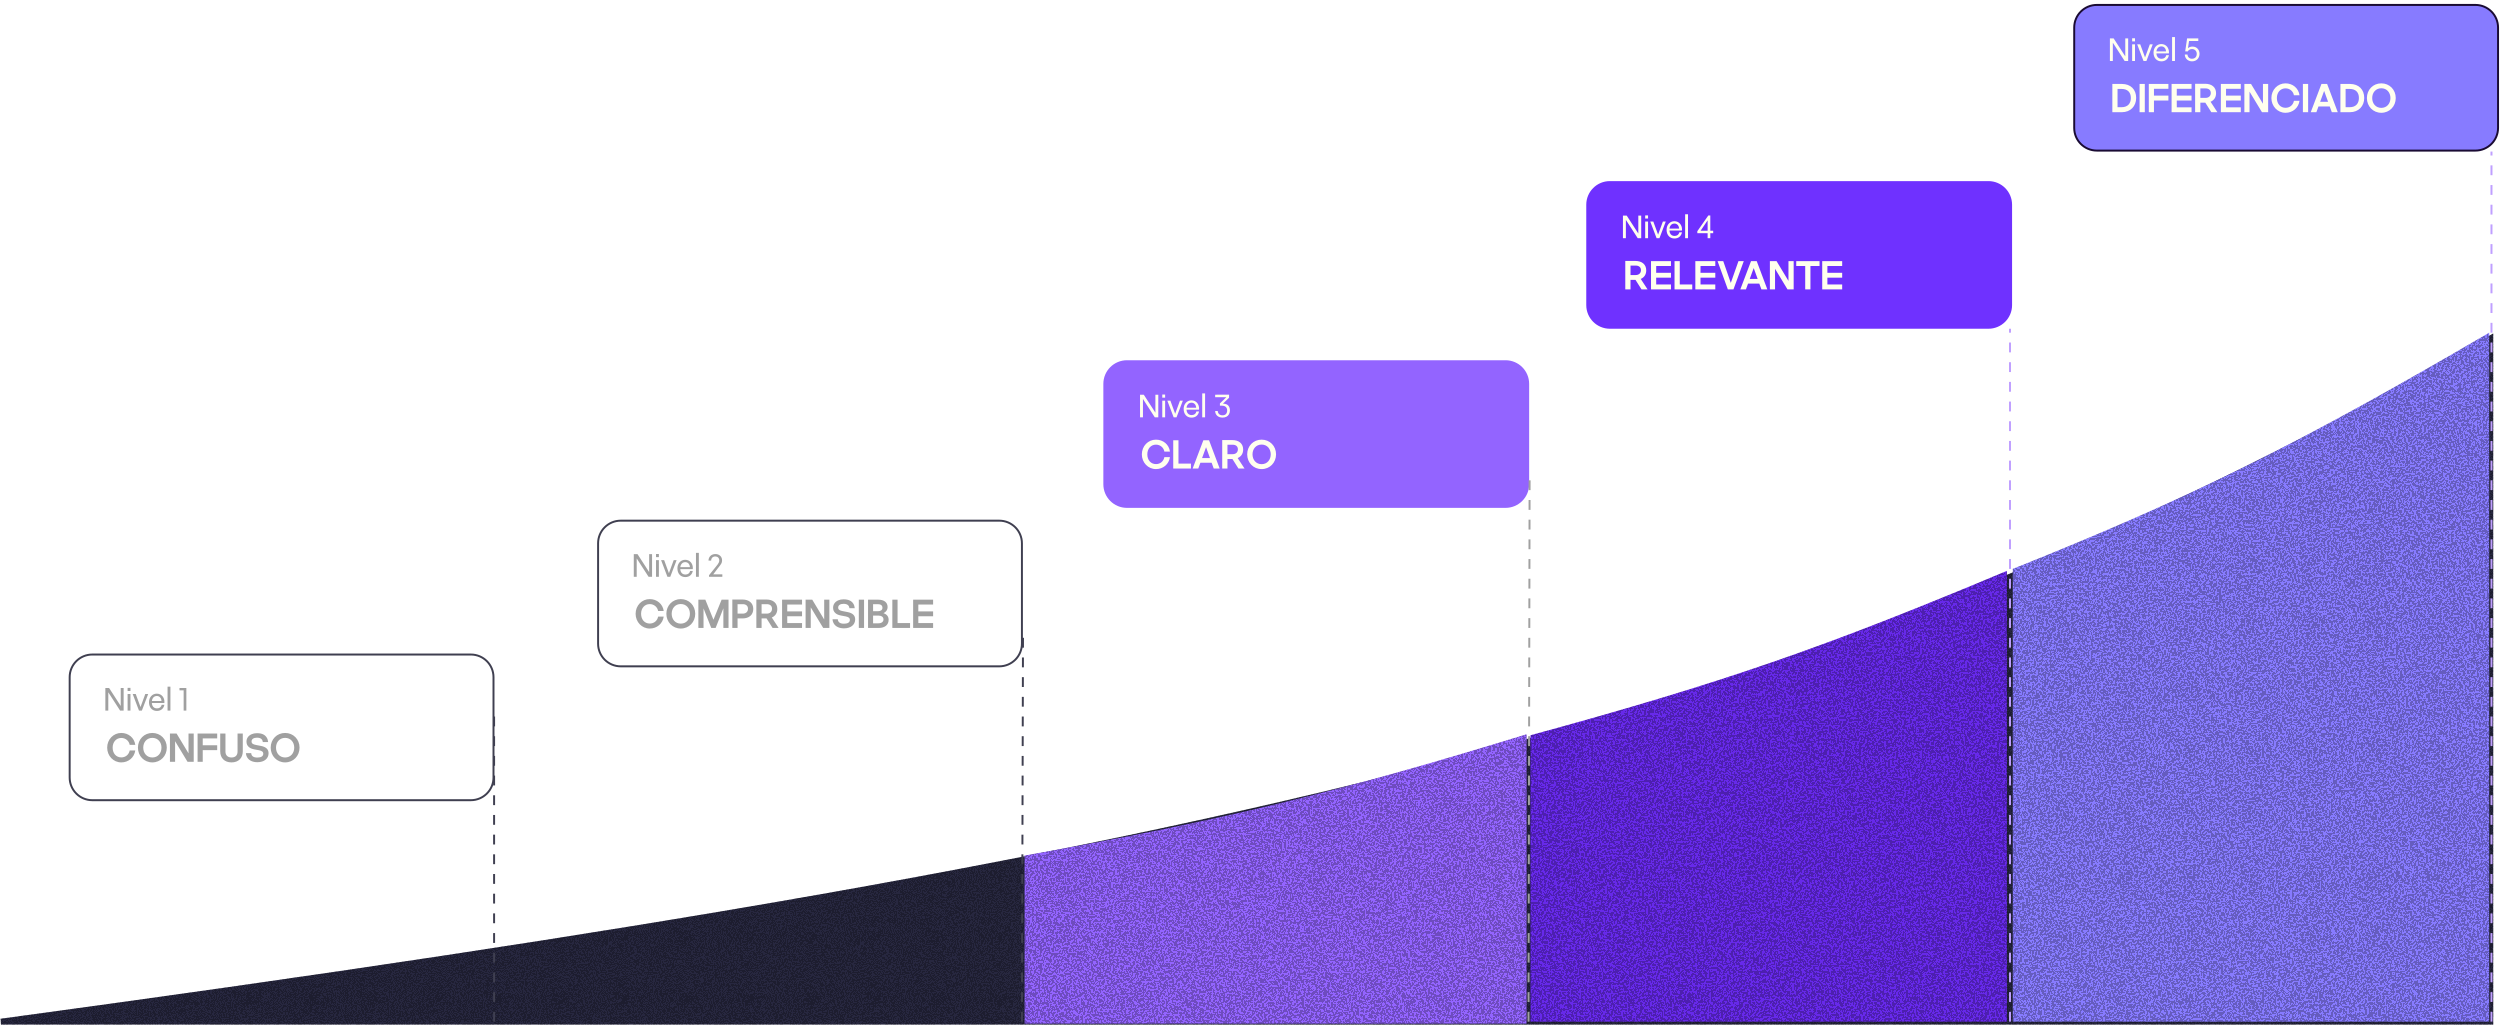
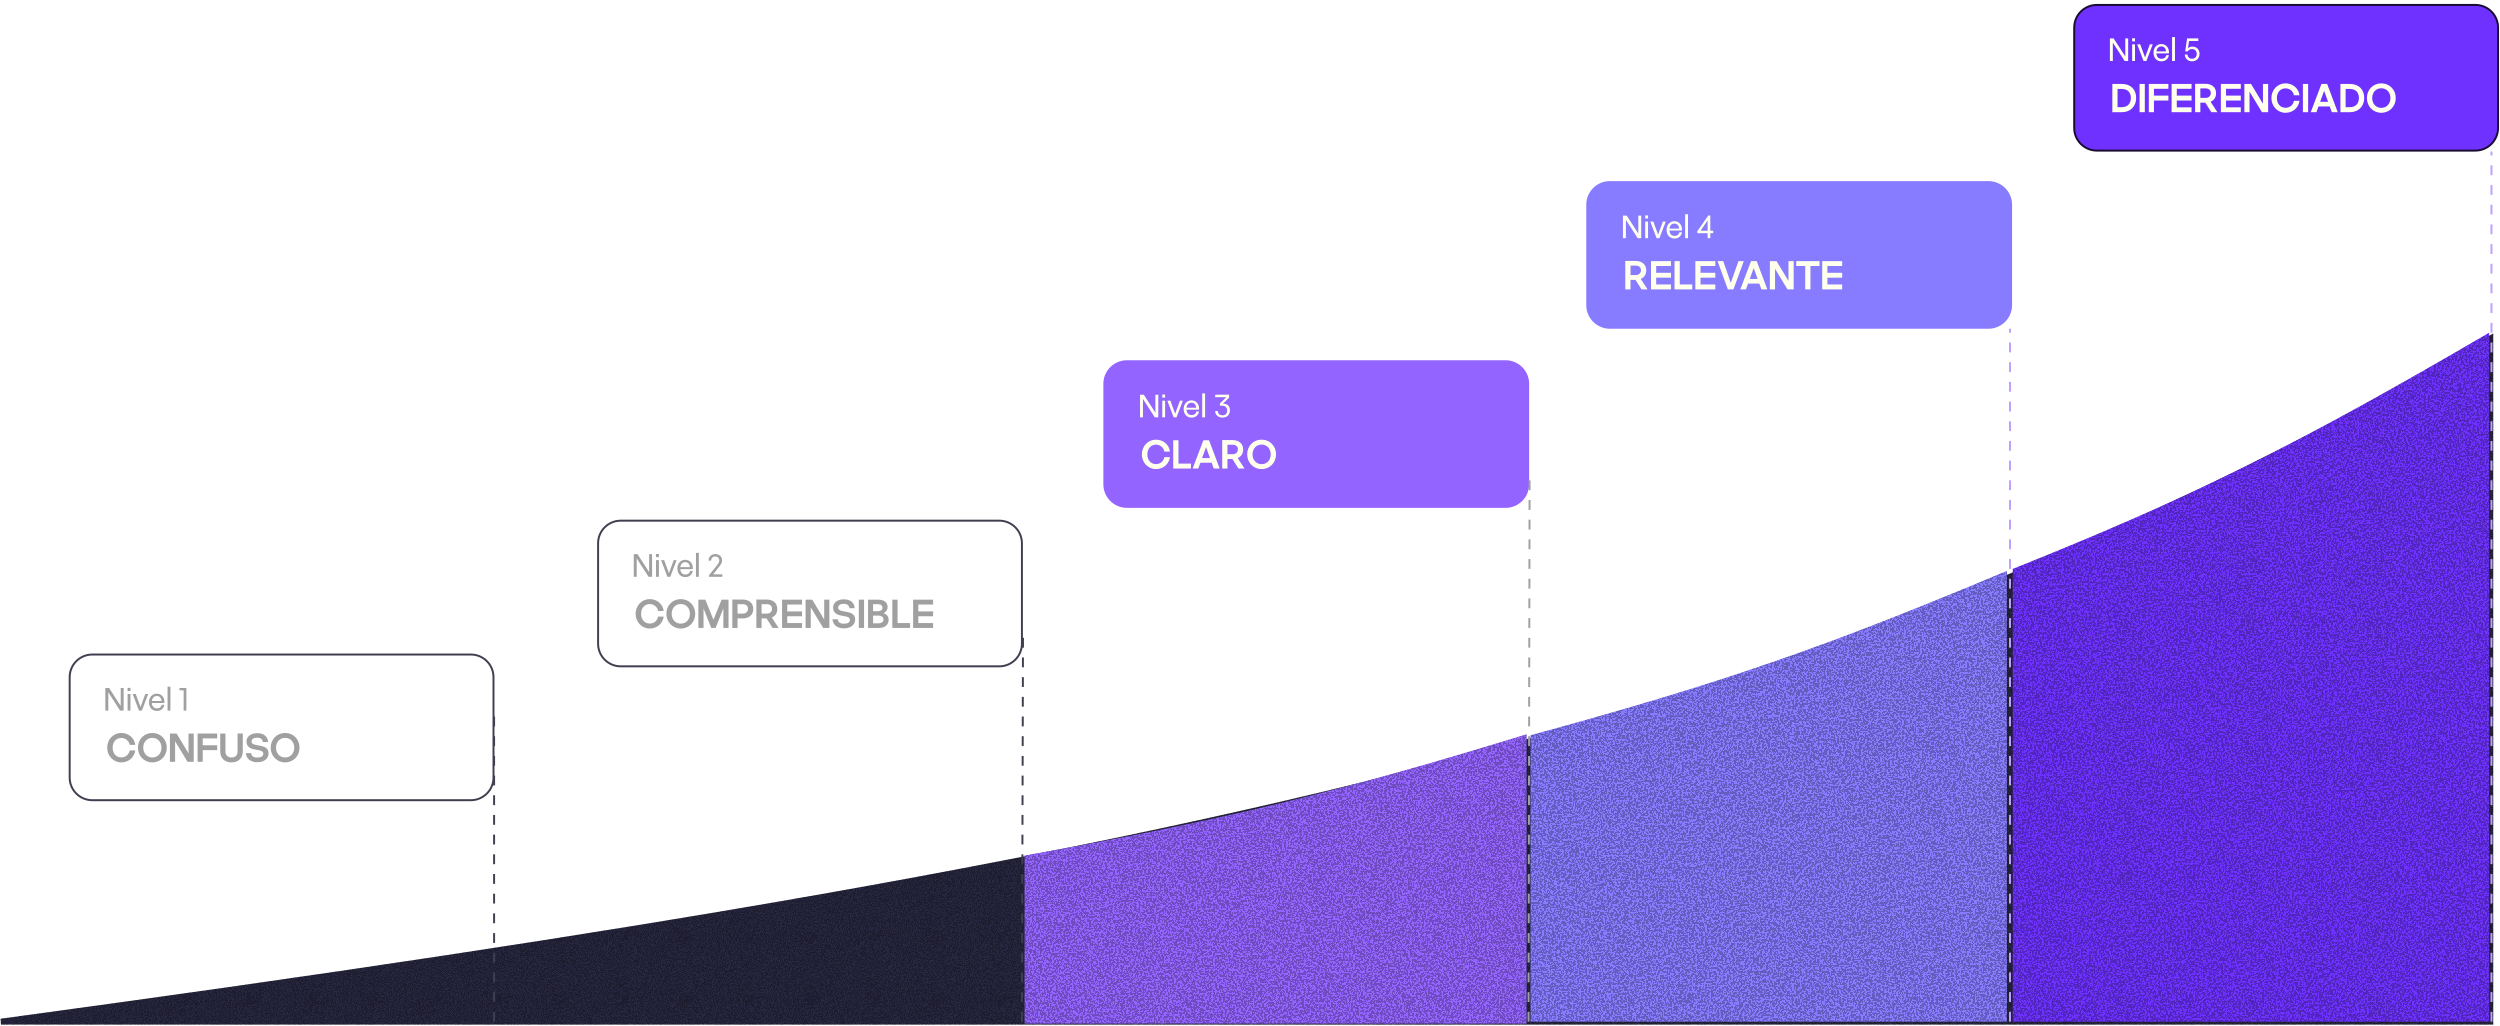
<svg xmlns="http://www.w3.org/2000/svg" width="1270" height="521" viewBox="0 0 1270 521" fill="none">
  <g filter="url(#filter0_n_4487_11556)">
    <path d="M1265.06 519H0.5C638.661 432.535 933.625 362.718 1265.06 172V519Z" fill="#27273F" />
    <path d="M1265.06 519H0.5C638.661 432.535 933.625 362.718 1265.06 172V519Z" stroke="#27273F" stroke-width="3" />
  </g>
-   <rect x="806.324" y="92.5" width="215.307" height="74" rx="11.5" fill="#6F31FF" stroke="#6F31FF" />
+   <rect x="806.324" y="92.5" width="215.307" height="74" rx="11.5" fill="#877BFF" stroke="#877BFF" />
  <path d="M833.737 121H831.961L825.945 111.688V121H824.457V109.512H826.361L832.265 118.632V109.512H833.737V121ZM835.754 111.032V109.432H837.21V111.032H835.754ZM837.21 112.536V121H835.754V112.536H837.21ZM844.743 112.536H846.215L842.999 121H841.543L838.327 112.536H839.879L842.311 119.176L844.743 112.536ZM850.619 121.16C848.219 121.16 846.619 119.384 846.619 116.712C846.619 114.232 848.299 112.376 850.571 112.376C851.803 112.376 852.811 112.872 853.515 113.72C854.203 114.568 854.459 115.592 854.459 116.552C854.459 116.744 854.443 116.936 854.427 117.128H848.075C848.107 117.64 848.203 118.072 848.379 118.44C848.779 119.336 849.563 119.864 850.667 119.864C851.963 119.864 852.827 119.208 853.083 118.04H854.443C854.043 120.04 852.603 121.16 850.619 121.16ZM848.091 116.12H852.971C852.907 114.632 851.995 113.56 850.571 113.56C849.547 113.56 848.811 114.12 848.379 115.016C848.235 115.32 848.139 115.688 848.091 116.12ZM857.506 108.84V121H856.05V108.84H857.506ZM870.304 117.208V118.472H868.832V121H867.472V118.472H862.24V117.464L867.824 109.464H868.832V117.208H870.304ZM867.472 111.928L863.904 117.208H867.472V111.928Z" fill="#FFFFEE" />
  <path d="M830.784 142.16H828.304V147H825.644V132.56H830.784C834.124 132.56 836.284 134.34 836.284 137.34C836.284 139.4 835.324 140.82 833.704 141.6C833.624 141.62 833.544 141.66 833.484 141.68L836.964 147H833.884L830.824 142.16H830.784ZM830.964 134.92H828.304V139.72H830.964C832.464 139.72 833.604 138.84 833.604 137.24C833.604 135.74 832.544 134.92 830.964 134.92ZM841.351 144.52H848.851V147H838.711V132.64H848.851V135.12H841.351L841.331 138.58H848.851V141.06H841.331L841.351 144.52ZM859.663 144.52V147H850.663V132.64H853.323V144.52H859.663ZM863.871 144.52H871.371V147H861.231V132.64H871.371V135.12H863.871L863.851 138.58H871.371V141.06H863.851L863.871 144.52ZM883.143 132.64H885.843L880.603 147H877.743L872.523 132.64H875.403L879.243 143.72L883.143 132.64ZM886.946 147H884.086L889.526 132.64H892.406L897.806 147H894.786L893.726 144.08H888.006L886.946 147ZM890.886 136.18L888.866 141.7H892.886L890.886 136.18ZM911.181 147H908.041L901.721 136.54V147H899.101V132.64H902.481L908.541 142.7V132.64H911.181V147ZM919.705 135.12V147H917.045V135.12H912.485V132.64H924.325V135.12H919.705ZM928.324 144.52H935.824V147H925.684V132.64H935.824V135.12H928.324L928.304 138.58H935.824V141.06H928.304L928.324 144.52Z" fill="#FFFFEE" />
  <rect x="560.5" y="183" width="216.307" height="75" rx="12" fill="#9364FF" />
  <path d="M588.413 212H586.637L580.621 202.688V212H579.133V200.512H581.037L586.941 209.632V200.512H588.413V212ZM590.43 202.032V200.432H591.886V202.032H590.43ZM591.886 203.536V212H590.43V203.536H591.886ZM599.419 203.536H600.891L597.675 212H596.219L593.003 203.536H594.555L596.987 210.176L599.419 203.536ZM605.294 212.16C602.894 212.16 601.294 210.384 601.294 207.712C601.294 205.232 602.974 203.376 605.246 203.376C606.478 203.376 607.486 203.872 608.19 204.72C608.878 205.568 609.134 206.592 609.134 207.552C609.134 207.744 609.118 207.936 609.102 208.128H602.75C602.782 208.64 602.878 209.072 603.054 209.44C603.454 210.336 604.238 210.864 605.342 210.864C606.638 210.864 607.502 210.208 607.758 209.04H609.118C608.718 211.04 607.278 212.16 605.294 212.16ZM602.766 207.12H607.646C607.582 205.632 606.67 204.56 605.246 204.56C604.222 204.56 603.486 205.12 603.054 206.016C602.91 206.32 602.814 206.688 602.766 207.12ZM612.182 199.84V212H610.726V199.84H612.182ZM621.044 212.144C618.836 212.144 617.332 210.816 617.3 208.8H618.628C618.692 210.144 619.636 210.976 621.044 210.976C622.516 210.976 623.396 210.096 623.396 208.48C623.396 206.992 622.404 206.096 620.804 206.096H619.716V204.928L622.932 201.84V201.792H617.3V200.512L624.372 200.48V202.048L621.252 205.056C622.58 205.088 623.508 205.44 624.036 206.096C624.548 206.752 624.804 207.536 624.804 208.448C624.804 209.92 624.148 211.152 623.012 211.712C622.452 212 621.796 212.144 621.044 212.144Z" fill="#FFFFEE" />
  <path d="M587.219 238.3C583.219 238.3 580.059 235 580.059 230.8C580.059 226.62 583.219 223.34 587.219 223.34C590.879 223.34 593.859 225.8 594.339 229.4H591.499C591.159 227.36 589.379 225.88 587.239 225.88C584.659 225.88 582.839 227.92 582.839 230.8C582.839 233.72 584.619 235.76 587.239 235.76C589.439 235.76 591.099 234.32 591.499 232.22H594.339C593.819 235.82 590.899 238.3 587.219 238.3ZM605.003 235.52V238H596.003V223.64H598.663V235.52H605.003ZM608.731 238H605.871L611.311 223.64H614.191L619.591 238H616.571L615.511 235.08H609.791L608.731 238ZM612.671 227.18L610.651 232.7H614.671L612.671 227.18ZM626.026 233.16H623.546V238H620.886V223.56H626.026C629.366 223.56 631.526 225.34 631.526 228.34C631.526 230.4 630.566 231.82 628.946 232.6C628.866 232.62 628.786 232.66 628.726 232.68L632.206 238H629.126L626.066 233.16H626.026ZM626.206 225.92H623.546V230.72H626.206C627.706 230.72 628.846 229.84 628.846 228.24C628.846 226.74 627.786 225.92 626.206 225.92ZM640.894 238.3C636.754 238.3 633.574 235.06 633.574 230.8C633.574 226.54 636.754 223.34 640.894 223.34C645.054 223.34 648.234 226.54 648.234 230.8C648.234 235.06 645.054 238.3 640.894 238.3ZM640.894 235.8C643.734 235.8 645.534 233.58 645.534 230.8C645.534 228.04 643.734 225.84 640.894 225.84C638.074 225.84 636.274 228.04 636.274 230.8C636.274 233.58 638.074 235.8 640.894 235.8Z" fill="#FFFFEE" />
-   <rect x="1053.7" y="2.5" width="215.307" height="74" rx="11.5" fill="#877BFF" stroke="#1A0B33" />
+   <rect x="1053.7" y="2.5" width="215.307" height="74" rx="11.5" fill="#6F31FF" stroke="#1A0B33" />
  <path d="M1081.11 31H1079.33L1073.32 21.688V31H1071.83V19.512H1073.73L1079.64 28.632V19.512H1081.11V31ZM1083.13 21.032V19.432H1084.58V21.032H1083.13ZM1084.58 22.536V31H1083.13V22.536H1084.58ZM1092.11 22.536H1093.59L1090.37 31H1088.91L1085.7 22.536H1087.25L1089.68 29.176L1092.11 22.536ZM1097.99 31.16C1095.59 31.16 1093.99 29.384 1093.99 26.712C1093.99 24.232 1095.67 22.376 1097.94 22.376C1099.17 22.376 1100.18 22.872 1100.89 23.72C1101.57 24.568 1101.83 25.592 1101.83 26.552C1101.83 26.744 1101.81 26.936 1101.8 27.128H1095.45C1095.48 27.64 1095.57 28.072 1095.75 28.44C1096.15 29.336 1096.93 29.864 1098.04 29.864C1099.33 29.864 1100.2 29.208 1100.45 28.04H1101.81C1101.41 30.04 1099.97 31.16 1097.99 31.16ZM1095.46 26.12H1100.34C1100.28 24.632 1099.37 23.56 1097.94 23.56C1096.92 23.56 1096.18 24.12 1095.75 25.016C1095.61 25.32 1095.51 25.688 1095.46 26.12ZM1104.88 18.84V31H1103.42V18.84H1104.88ZM1113.55 31.16C1111.5 31.16 1109.93 29.704 1109.87 27.704H1111.23C1111.34 29.032 1112.25 29.848 1113.53 29.848C1115.12 29.848 1115.95 28.776 1115.95 27.352C1115.95 26.04 1115.05 24.92 1113.55 24.92C1112.54 24.92 1111.77 25.416 1111.34 26.136L1110.08 26.088L1111.04 19.512H1116.73V20.824H1112.03L1111.48 24.488C1112.11 23.912 1112.96 23.656 1113.74 23.656C1116.04 23.656 1117.36 25.352 1117.36 27.336C1117.36 29.432 1115.93 31.16 1113.55 31.16Z" fill="#FFFFEE" />
  <path d="M1077.89 57H1073.07V42.64H1077.89C1082.47 42.64 1085.17 45.54 1085.17 49.76C1085.17 53.9 1082.35 57 1077.89 57ZM1077.77 45.18H1075.71V54.46H1077.77C1080.85 54.46 1082.47 52.62 1082.47 49.76C1082.47 46.92 1080.85 45.18 1077.77 45.18ZM1089.56 42.64V57H1086.9V42.64H1089.56ZM1094.21 51.06V57H1091.59V42.64H1101.55V45.12H1094.21V48.58H1101.55V51.06H1094.21ZM1105.81 54.52H1113.31V57H1103.17V42.64H1113.31V45.12H1105.81L1105.79 48.58H1113.31V51.06H1105.79L1105.81 54.52ZM1120.26 52.16H1117.78V57H1115.12V42.56H1120.26C1123.6 42.56 1125.76 44.34 1125.76 47.34C1125.76 49.4 1124.8 50.82 1123.18 51.6C1123.1 51.62 1123.02 51.66 1122.96 51.68L1126.44 57H1123.36L1120.3 52.16H1120.26ZM1120.44 44.92H1117.78V49.72H1120.44C1121.94 49.72 1123.08 48.84 1123.08 47.24C1123.08 45.74 1122.02 44.92 1120.44 44.92ZM1130.83 54.52H1138.33V57H1128.19V42.64H1138.33V45.12H1130.83L1130.81 48.58H1138.33V51.06H1130.81L1130.83 54.52ZM1152.22 57H1149.08L1142.76 46.54V57H1140.14V42.64H1143.52L1149.58 52.7V42.64H1152.22V57ZM1161.03 57.3C1157.03 57.3 1153.87 54 1153.87 49.8C1153.87 45.62 1157.03 42.34 1161.03 42.34C1164.69 42.34 1167.67 44.8 1168.15 48.4H1165.31C1164.97 46.36 1163.19 44.88 1161.05 44.88C1158.47 44.88 1156.65 46.92 1156.65 49.8C1156.65 52.72 1158.43 54.76 1161.05 54.76C1163.25 54.76 1164.91 53.32 1165.31 51.22H1168.15C1167.63 54.82 1164.71 57.3 1161.03 57.3ZM1172.53 42.64V57H1169.87V42.64H1172.53ZM1176.72 57H1173.86L1179.3 42.64H1182.18L1187.58 57H1184.56L1183.5 54.08H1177.78L1176.72 57ZM1180.66 46.18L1178.64 51.7H1182.66L1180.66 46.18ZM1193.75 57H1188.93V42.64H1193.75C1198.33 42.64 1201.03 45.54 1201.03 49.76C1201.03 53.9 1198.21 57 1193.75 57ZM1193.63 45.18H1191.57V54.46H1193.63C1196.71 54.46 1198.33 52.62 1198.33 49.76C1198.33 46.92 1196.71 45.18 1193.63 45.18ZM1209.7 57.3C1205.56 57.3 1202.38 54.06 1202.38 49.8C1202.38 45.54 1205.56 42.34 1209.7 42.34C1213.86 42.34 1217.04 45.54 1217.04 49.8C1217.04 54.06 1213.86 57.3 1209.7 57.3ZM1209.7 54.8C1212.54 54.8 1214.34 52.58 1214.34 49.8C1214.34 47.04 1212.54 44.84 1209.7 44.84C1206.88 44.84 1205.08 47.04 1205.08 49.8C1205.08 52.58 1206.88 54.8 1209.7 54.8Z" fill="#FFFFEE" />
  <path d="M331.241 293H329.465L323.449 283.688V293H321.961V281.512H323.865L329.769 290.632V281.512H331.241V293ZM333.258 283.032V281.432H334.714V283.032H333.258ZM334.714 284.536V293H333.258V284.536H334.714ZM342.247 284.536H343.719L340.503 293H339.047L335.831 284.536H337.383L339.815 291.176L342.247 284.536ZM348.123 293.16C345.723 293.16 344.123 291.384 344.123 288.712C344.123 286.232 345.803 284.376 348.075 284.376C349.307 284.376 350.315 284.872 351.019 285.72C351.707 286.568 351.963 287.592 351.963 288.552C351.963 288.744 351.947 288.936 351.931 289.128H345.579C345.611 289.64 345.707 290.072 345.883 290.44C346.283 291.336 347.067 291.864 348.171 291.864C349.467 291.864 350.331 291.208 350.587 290.04H351.947C351.547 292.04 350.107 293.16 348.123 293.16ZM345.595 288.12H350.475C350.411 286.632 349.499 285.56 348.075 285.56C347.051 285.56 346.315 286.12 345.883 287.016C345.739 287.32 345.643 287.688 345.595 288.12ZM355.01 280.84V293H353.554V280.84H355.01ZM362.336 291.752H366.944V293H360.176V292.216L363.6 287.976C364.432 286.952 364.864 286.424 365.168 285.736C365.312 285.4 365.392 285.064 365.392 284.728C365.392 283.464 364.576 282.68 363.376 282.68C362.112 282.68 361.264 283.528 361.264 284.792H359.92C359.92 282.856 361.376 281.448 363.424 281.448C365.376 281.448 366.816 282.776 366.816 284.616C366.816 286.056 366.336 286.584 364.656 288.696L362.336 291.752Z" fill="#A0A0A0" />
  <path d="M330.051 319.3C326.051 319.3 322.891 316 322.891 311.8C322.891 307.62 326.051 304.34 330.051 304.34C333.711 304.34 336.691 306.8 337.171 310.4H334.331C333.991 308.36 332.211 306.88 330.071 306.88C327.491 306.88 325.671 308.92 325.671 311.8C325.671 314.72 327.451 316.76 330.071 316.76C332.271 316.76 333.931 315.32 334.331 313.22H337.171C336.651 316.82 333.731 319.3 330.051 319.3ZM345.835 319.3C341.695 319.3 338.515 316.06 338.515 311.8C338.515 307.54 341.695 304.34 345.835 304.34C349.995 304.34 353.175 307.54 353.175 311.8C353.175 316.06 349.995 319.3 345.835 319.3ZM345.835 316.8C348.675 316.8 350.475 314.58 350.475 311.8C350.475 309.04 348.675 306.84 345.835 306.84C343.015 306.84 341.215 309.04 341.215 311.8C341.215 314.58 343.015 316.8 345.835 316.8ZM363.533 319H361.313L357.393 309.06V319H354.773V304.64H358.313L362.433 314.82L366.573 304.64H370.093V319H367.473V309.02L363.533 319ZM377.159 314.16H374.679V319H372.019V304.56H377.159C380.499 304.56 382.659 306.34 382.659 309.34C382.659 312.4 380.499 314.16 377.159 314.16ZM377.339 306.92H374.679V311.72H377.339C378.839 311.72 379.979 310.84 379.979 309.24C379.979 307.74 378.919 306.92 377.339 306.92ZM389.366 314.16H386.886V319H384.226V304.56H389.366C392.706 304.56 394.866 306.34 394.866 309.34C394.866 311.4 393.906 312.82 392.286 313.6C392.206 313.62 392.126 313.66 392.066 313.68L395.546 319H392.466L389.406 314.16H389.366ZM389.546 306.92H386.886V311.72H389.546C391.046 311.72 392.186 310.84 392.186 309.24C392.186 307.74 391.126 306.92 389.546 306.92ZM399.933 316.52H407.433V319H397.293V304.64H407.433V307.12H399.933L399.913 310.58H407.433V313.06H399.913L399.933 316.52ZM421.325 319H418.185L411.865 308.54V319H409.245V304.64H412.625L418.685 314.7V304.64H421.325V319ZM434.43 314.66C434.43 317.28 432.31 319.2 428.77 319.2C426.43 319.2 424.63 318.38 423.69 316.94C423.23 316.24 422.97 315.46 422.93 314.6H425.61C425.71 316.12 426.79 316.84 428.73 316.84C430.57 316.84 431.73 316.2 431.73 314.92C431.73 313.88 431.01 313.42 429.55 313.12L427.27 312.7C425.99 312.46 425.07 312.08 424.37 311.44C423.65 310.82 423.21 309.94 423.21 308.74C423.21 307.08 424.15 305.72 425.77 305C426.57 304.64 427.47 304.46 428.45 304.46H428.55C431.13 304.46 432.59 305.28 433.47 306.64C433.91 307.34 434.15 308.12 434.21 308.98H431.49C431.41 307.58 430.43 306.74 428.55 306.74C426.79 306.74 425.79 307.5 425.79 308.64C425.79 309.86 426.77 310.18 428.13 310.46L430.51 310.92C432.99 311.4 434.43 312.52 434.43 314.66ZM438.938 304.64V319H436.278V304.64H438.938ZM451.425 314.82C451.425 317.46 449.465 319 446.405 319H440.965V304.64H446.165C449.125 304.64 450.905 306 450.905 308.42C450.905 309.76 450.145 310.86 448.805 311.5C450.505 312.04 451.425 313.22 451.425 314.82ZM445.965 306.92H443.525V310.5H445.965C447.405 310.5 448.285 309.88 448.285 308.76C448.285 307.54 447.405 306.92 445.965 306.92ZM446.225 312.72H443.525V316.64H446.225C447.805 316.64 448.805 315.88 448.805 314.66C448.805 313.44 447.805 312.72 446.225 312.72ZM462.308 316.52V319H453.308V304.64H455.968V316.52H462.308ZM466.515 316.52H474.015V319H463.875V304.64H474.015V307.12H466.515L466.495 310.58H474.015V313.06H466.495L466.515 316.52Z" fill="#A0A0A0" />
  <rect x="303.832" y="264.5" width="215.307" height="74" rx="11.5" stroke="#3F3F50" />
  <g filter="url(#filter1_n_4487_11556)">
    <path d="M251.5 520H0L251.5 482V520Z" fill="#27273F" />
  </g>
  <line x1="251" y1="519" x2="251" y2="364" stroke="#3F3F50" stroke-dasharray="5 5" />
  <path d="M62.803 361H61.027L55.011 351.688V361H53.523V349.512H55.427L61.331 358.632V349.512H62.803V361ZM64.82 351.032V349.432H66.276V351.032H64.82ZM66.276 352.536V361H64.82V352.536H66.276ZM73.809 352.536H75.281L72.065 361H70.609L67.393 352.536H68.945L71.377 359.176L73.809 352.536ZM79.685 361.16C77.285 361.16 75.685 359.384 75.685 356.712C75.685 354.232 77.365 352.376 79.637 352.376C80.869 352.376 81.877 352.872 82.581 353.72C83.269 354.568 83.525 355.592 83.525 356.552C83.525 356.744 83.509 356.936 83.493 357.128H77.141C77.173 357.64 77.269 358.072 77.445 358.44C77.845 359.336 78.629 359.864 79.733 359.864C81.029 359.864 81.893 359.208 82.149 358.04H83.509C83.109 360.04 81.669 361.16 79.685 361.16ZM77.157 356.12H82.037C81.973 354.632 81.061 353.56 79.637 353.56C78.613 353.56 77.877 354.12 77.445 355.016C77.301 355.32 77.205 355.688 77.157 356.12ZM86.573 348.84V361H85.117V348.84H86.573ZM94.667 349.512V361H93.291V350.696H91.179V349.512H94.667Z" fill="#A0A0A0" />
  <path d="M61.606 387.3C57.606 387.3 54.446 384 54.446 379.8C54.446 375.62 57.606 372.34 61.606 372.34C65.266 372.34 68.246 374.8 68.726 378.4H65.886C65.546 376.36 63.766 374.88 61.626 374.88C59.046 374.88 57.226 376.92 57.226 379.8C57.226 382.72 59.006 384.76 61.626 384.76C63.826 384.76 65.486 383.32 65.886 381.22H68.726C68.206 384.82 65.286 387.3 61.606 387.3ZM77.39 387.3C73.25 387.3 70.07 384.06 70.07 379.8C70.07 375.54 73.25 372.34 77.39 372.34C81.55 372.34 84.73 375.54 84.73 379.8C84.73 384.06 81.55 387.3 77.39 387.3ZM77.39 384.8C80.23 384.8 82.03 382.58 82.03 379.8C82.03 377.04 80.23 374.84 77.39 374.84C74.57 374.84 72.77 377.04 72.77 379.8C72.77 382.58 74.57 384.8 77.39 384.8ZM98.407 387H95.267L88.947 376.54V387H86.327V372.64H89.707L95.767 382.7V372.64H98.407V387ZM102.992 381.06V387H100.372V372.64H110.332V375.12H102.992V378.58H110.332V381.06H102.992ZM120.674 372.64H123.334V381.68C123.334 385.02 121.214 387.3 117.614 387.3C113.994 387.3 111.874 385.02 111.874 381.68V372.64H114.534V381.82C114.534 383.6 115.574 384.8 117.614 384.8C119.674 384.8 120.674 383.6 120.674 381.82V372.64ZM136.433 382.66C136.433 385.28 134.313 387.2 130.773 387.2C128.433 387.2 126.633 386.38 125.693 384.94C125.233 384.24 124.973 383.46 124.933 382.6H127.613C127.713 384.12 128.793 384.84 130.733 384.84C132.573 384.84 133.733 384.2 133.733 382.92C133.733 381.88 133.013 381.42 131.553 381.12L129.273 380.7C127.993 380.46 127.073 380.08 126.373 379.44C125.653 378.82 125.213 377.94 125.213 376.74C125.213 375.08 126.153 373.72 127.773 373C128.573 372.64 129.473 372.46 130.453 372.46H130.553C133.133 372.46 134.593 373.28 135.473 374.64C135.913 375.34 136.153 376.12 136.213 376.98H133.493C133.413 375.58 132.433 374.74 130.553 374.74C128.793 374.74 127.793 375.5 127.793 376.64C127.793 377.86 128.773 378.18 130.133 378.46L132.513 378.92C134.993 379.4 136.433 380.52 136.433 382.66ZM144.831 387.3C140.691 387.3 137.511 384.06 137.511 379.8C137.511 375.54 140.691 372.34 144.831 372.34C148.991 372.34 152.171 375.54 152.171 379.8C152.171 384.06 148.991 387.3 144.831 387.3ZM144.831 384.8C147.671 384.8 149.471 382.58 149.471 379.8C149.471 377.04 147.671 374.84 144.831 374.84C142.011 374.84 140.211 377.04 140.211 379.8C140.211 382.58 142.011 384.8 144.831 384.8Z" fill="#A0A0A0" />
  <rect x="35.391" y="332.5" width="215.307" height="74" rx="11.5" stroke="#3F3F50" />
  <line y1="-0.5" x2="199.001" y2="-0.5" transform="matrix(0.00278704 -0.999996 0.999997 0.00226502 519.637 519)" stroke="#3F3F50" stroke-dasharray="5 5" />
  <line y1="-0.5" x2="275" y2="-0.5" transform="matrix(0.00201679 -0.999998 0.999999 0.00163904 776.984 519)" stroke="#A0A0A0" stroke-dasharray="5 5" />
  <line x1="1021.08" y1="519" x2="1021.08" y2="167" stroke="#BF9FFF" stroke-dasharray="5 5" />
  <line x1="1265.67" y1="519" x2="1265.67" y2="77" stroke="#BF9FFF" stroke-dasharray="5 5" />
  <g filter="url(#filter2_n_4487_11556)">
-     <path d="M777.5 519V373.5C875.858 346.719 928.175 328.369 1019.5 290V519H777.5Z" fill="#6729EA" />
+     <path d="M777.5 519V373.5C875.858 346.719 928.175 328.369 1019.5 290V519H777.5Z" fill="#877BFF" />
  </g>
  <g filter="url(#filter3_n_4487_11556)">
    <path d="M775.5 373C677.442 403.079 621.824 416.513 520.5 434.629V520H775.5V373Z" fill="#9364FF" />
  </g>
  <g filter="url(#filter4_n_4487_11556)">
-     <path d="M1264.5 169C1167.51 225.697 1114.41 252.222 1022.5 289V519H1264.5V169Z" fill="#877BFF" />
+     <path d="M1264.5 169C1167.51 225.697 1114.41 252.222 1022.5 289V519H1264.5V169Z" fill="#6F31FF" />
  </g>
  <defs>
    <filter id="filter0_n_4487_11556" x="0.297" y="169.406" width="1266.27" height="351.094" filterUnits="userSpaceOnUse" color-interpolation-filters="sRGB">
      <feFlood flood-opacity="0" result="BackgroundImageFix" />
      <feBlend mode="normal" in="SourceGraphic" in2="BackgroundImageFix" result="shape" />
      <feTurbulence type="fractalNoise" baseFrequency="2 2" stitchTiles="stitch" numOctaves="3" result="noise" seed="8092" />
      <feColorMatrix in="noise" type="luminanceToAlpha" result="alphaNoise" />
      <feComponentTransfer in="alphaNoise" result="coloredNoise1">
        <feFuncA type="discrete" tableValues="1 1 1 1 1 1 1 1 1 1 1 1 1 1 1 1 1 1 1 1 1 1 1 1 1 1 1 1 1 1 1 1 1 1 1 1 1 1 1 1 1 1 1 1 1 1 1 1 1 1 1 0 0 0 0 0 0 0 0 0 0 0 0 0 0 0 0 0 0 0 0 0 0 0 0 0 0 0 0 0 0 0 0 0 0 0 0 0 0 0 0 0 0 0 0 0 0 0 0 0 " />
      </feComponentTransfer>
      <feComposite operator="in" in2="shape" in="coloredNoise1" result="noise1Clipped" />
      <feFlood flood-color="rgba(0, 0, 0, 0.25)" result="color1Flood" />
      <feComposite operator="in" in2="noise1Clipped" in="color1Flood" result="color1" />
      <feMerge result="effect1_noise_4487_11556">
        <feMergeNode in="shape" />
        <feMergeNode in="color1" />
      </feMerge>
    </filter>
    <filter id="filter1_n_4487_11556" x="0" y="482" width="251.5" height="38" filterUnits="userSpaceOnUse" color-interpolation-filters="sRGB">
      <feFlood flood-opacity="0" result="BackgroundImageFix" />
      <feBlend mode="normal" in="SourceGraphic" in2="BackgroundImageFix" result="shape" />
      <feTurbulence type="fractalNoise" baseFrequency="2 2" stitchTiles="stitch" numOctaves="3" result="noise" seed="4536" />
      <feColorMatrix in="noise" type="luminanceToAlpha" result="alphaNoise" />
      <feComponentTransfer in="alphaNoise" result="coloredNoise1">
        <feFuncA type="discrete" tableValues="1 1 1 1 1 1 1 1 1 1 1 1 1 1 1 1 1 1 1 1 1 1 1 1 1 1 1 1 1 1 1 1 1 1 1 1 1 1 1 1 1 1 1 1 1 1 1 1 1 1 1 0 0 0 0 0 0 0 0 0 0 0 0 0 0 0 0 0 0 0 0 0 0 0 0 0 0 0 0 0 0 0 0 0 0 0 0 0 0 0 0 0 0 0 0 0 0 0 0 0 " />
      </feComponentTransfer>
      <feComposite operator="in" in2="shape" in="coloredNoise1" result="noise1Clipped" />
      <feFlood flood-color="rgba(0, 0, 0, 0.25)" result="color1Flood" />
      <feComposite operator="in" in2="noise1Clipped" in="color1Flood" result="color1" />
      <feMerge result="effect1_noise_4487_11556">
        <feMergeNode in="shape" />
        <feMergeNode in="color1" />
      </feMerge>
    </filter>
    <filter id="filter2_n_4487_11556" x="777.5" y="290" width="242" height="229" filterUnits="userSpaceOnUse" color-interpolation-filters="sRGB">
      <feFlood flood-opacity="0" result="BackgroundImageFix" />
      <feBlend mode="normal" in="SourceGraphic" in2="BackgroundImageFix" result="shape" />
      <feTurbulence type="fractalNoise" baseFrequency="1 1" stitchTiles="stitch" numOctaves="3" result="noise" seed="9973" />
      <feColorMatrix in="noise" type="luminanceToAlpha" result="alphaNoise" />
      <feComponentTransfer in="alphaNoise" result="coloredNoise1">
        <feFuncA type="discrete" tableValues="1 1 1 1 1 1 1 1 1 1 1 1 1 1 1 1 1 1 1 1 1 1 1 1 1 1 1 1 1 1 1 1 1 1 1 1 1 1 1 1 1 1 1 1 1 1 1 1 1 1 1 0 0 0 0 0 0 0 0 0 0 0 0 0 0 0 0 0 0 0 0 0 0 0 0 0 0 0 0 0 0 0 0 0 0 0 0 0 0 0 0 0 0 0 0 0 0 0 0 0 " />
      </feComponentTransfer>
      <feComposite operator="in" in2="shape" in="coloredNoise1" result="noise1Clipped" />
      <feFlood flood-color="rgba(0, 0, 0, 0.25)" result="color1Flood" />
      <feComposite operator="in" in2="noise1Clipped" in="color1Flood" result="color1" />
      <feMerge result="effect1_noise_4487_11556">
        <feMergeNode in="shape" />
        <feMergeNode in="color1" />
      </feMerge>
    </filter>
    <filter id="filter3_n_4487_11556" x="520.5" y="373" width="255" height="147" filterUnits="userSpaceOnUse" color-interpolation-filters="sRGB">
      <feFlood flood-opacity="0" result="BackgroundImageFix" />
      <feBlend mode="normal" in="SourceGraphic" in2="BackgroundImageFix" result="shape" />
      <feTurbulence type="fractalNoise" baseFrequency="1 1" stitchTiles="stitch" numOctaves="3" result="noise" seed="6733" />
      <feColorMatrix in="noise" type="luminanceToAlpha" result="alphaNoise" />
      <feComponentTransfer in="alphaNoise" result="coloredNoise1">
        <feFuncA type="discrete" tableValues="1 1 1 1 1 1 1 1 1 1 1 1 1 1 1 1 1 1 1 1 1 1 1 1 1 1 1 1 1 1 1 1 1 1 1 1 1 1 1 1 1 1 1 1 1 1 1 1 1 1 1 0 0 0 0 0 0 0 0 0 0 0 0 0 0 0 0 0 0 0 0 0 0 0 0 0 0 0 0 0 0 0 0 0 0 0 0 0 0 0 0 0 0 0 0 0 0 0 0 0 " />
      </feComponentTransfer>
      <feComposite operator="in" in2="shape" in="coloredNoise1" result="noise1Clipped" />
      <feFlood flood-color="rgba(0, 0, 0, 0.25)" result="color1Flood" />
      <feComposite operator="in" in2="noise1Clipped" in="color1Flood" result="color1" />
      <feMerge result="effect1_noise_4487_11556">
        <feMergeNode in="shape" />
        <feMergeNode in="color1" />
      </feMerge>
    </filter>
    <filter id="filter4_n_4487_11556" x="1022.5" y="169" width="242" height="350" filterUnits="userSpaceOnUse" color-interpolation-filters="sRGB">
      <feFlood flood-opacity="0" result="BackgroundImageFix" />
      <feBlend mode="normal" in="SourceGraphic" in2="BackgroundImageFix" result="shape" />
      <feTurbulence type="fractalNoise" baseFrequency="1 1" stitchTiles="stitch" numOctaves="3" result="noise" seed="8093" />
      <feColorMatrix in="noise" type="luminanceToAlpha" result="alphaNoise" />
      <feComponentTransfer in="alphaNoise" result="coloredNoise1">
        <feFuncA type="discrete" tableValues="1 1 1 1 1 1 1 1 1 1 1 1 1 1 1 1 1 1 1 1 1 1 1 1 1 1 1 1 1 1 1 1 1 1 1 1 1 1 1 1 1 1 1 1 1 1 1 1 1 1 1 0 0 0 0 0 0 0 0 0 0 0 0 0 0 0 0 0 0 0 0 0 0 0 0 0 0 0 0 0 0 0 0 0 0 0 0 0 0 0 0 0 0 0 0 0 0 0 0 0 " />
      </feComponentTransfer>
      <feComposite operator="in" in2="shape" in="coloredNoise1" result="noise1Clipped" />
      <feFlood flood-color="rgba(0, 0, 0, 0.25)" result="color1Flood" />
      <feComposite operator="in" in2="noise1Clipped" in="color1Flood" result="color1" />
      <feMerge result="effect1_noise_4487_11556">
        <feMergeNode in="shape" />
        <feMergeNode in="color1" />
      </feMerge>
    </filter>
  </defs>
</svg>
